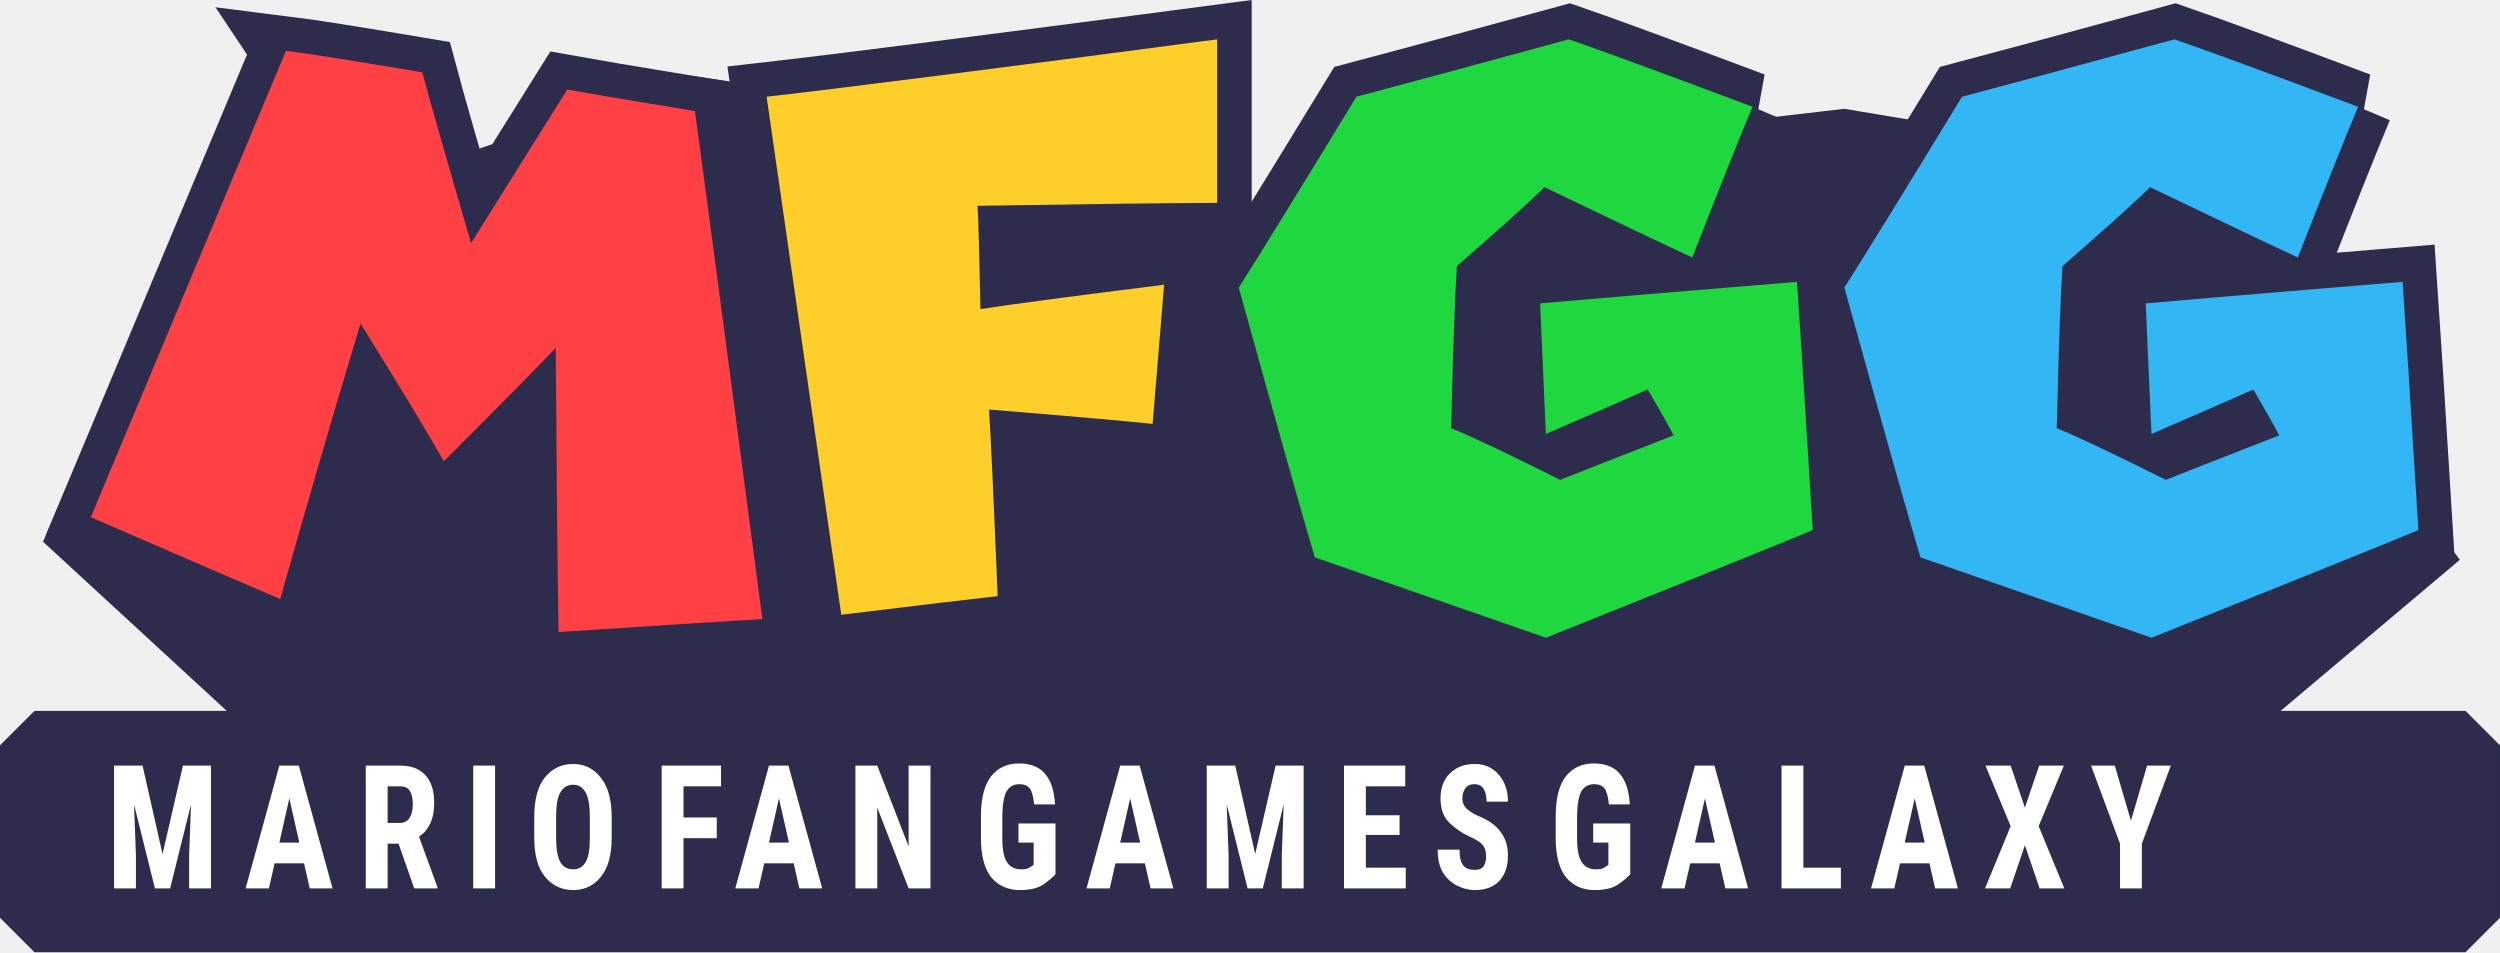
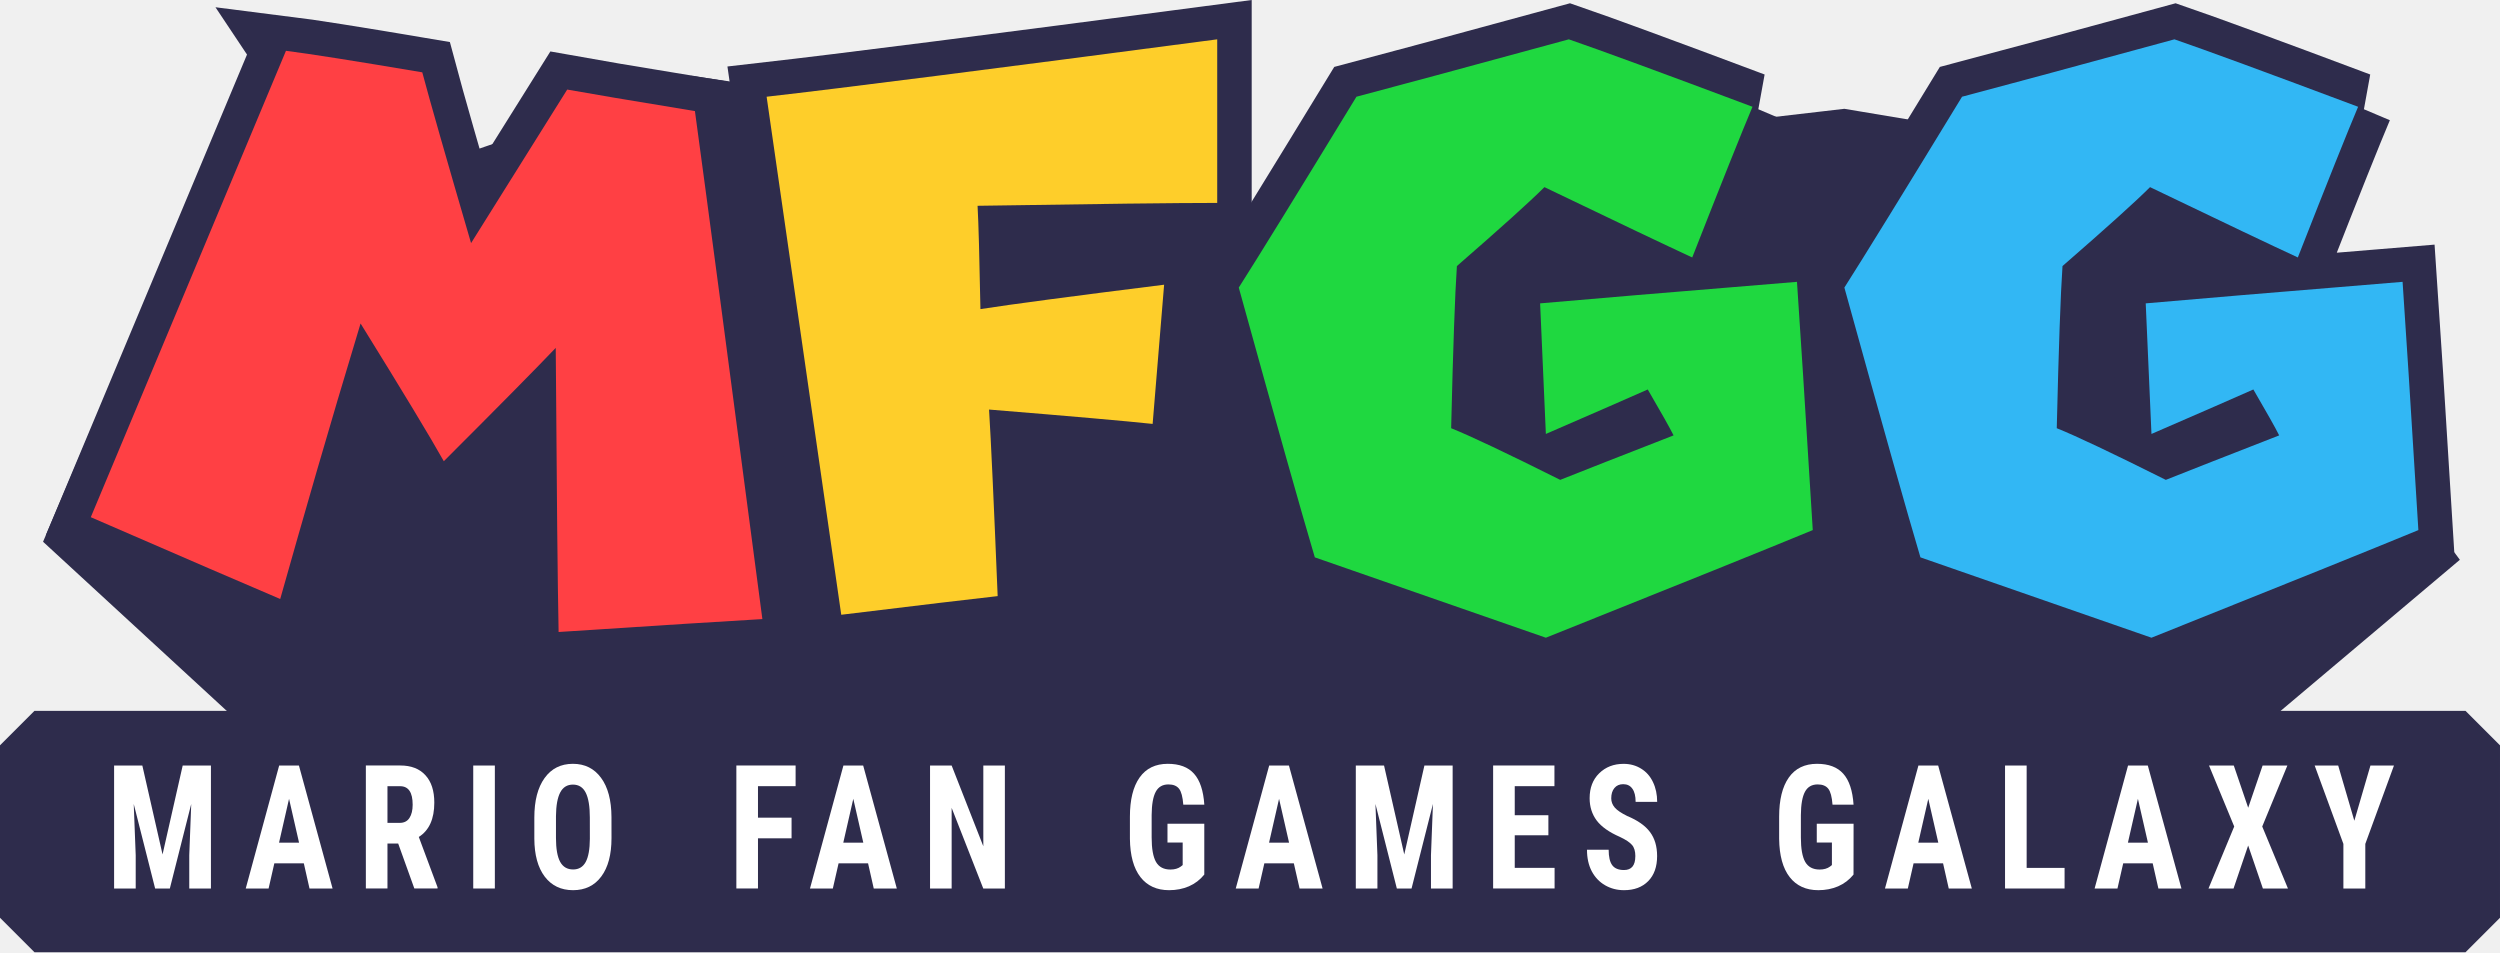
<svg xmlns="http://www.w3.org/2000/svg" width="76.729mm" height="29.225mm" viewBox="0 0 76.729 29.225" version="1.1" id="svg1103">
  <defs id="defs1097" />
  <g id="layer1" transform="translate(-22.51658,-127.4825)">
    <g id="g1044-4" transform="matrix(0.2645833,0,0,0.2645833,-37.94172,91.48472)" style="font-size:170.667px;line-height:1.25;font-family:'Century Gothic';-inkscape-font-specification:'Century Gothic'">
      <path style="fill:#2e2c4c;stroke:#2e2c4c;stroke-width:8;stroke-linecap:square;stroke-linejoin:miter;stroke-miterlimit:4;stroke-dasharray:none;stroke-dashoffset:9.6;paint-order:markers stroke fill" d="m 238.284,197.867 32,29.463 h 206.111 l 32,-26.976 -30.989,-41.774 -35.058,-5.865 -29.774,3.459 -35.575,10.066 -58.285,-15.88 -9.627,-1.409 -58.526,20.081 z" id="path1026-2" />
      <g id="g970-5" transform="translate(1.000243)" style="fill:#fecd0d;stroke:#2e2c4c;stroke-width:8;stroke-linecap:square;stroke-linejoin:miter;stroke-miterlimit:4;stroke-dasharray:none;paint-order:markers stroke fill">
        <path d="m 260.673,141.949 c 2.663,0.333 7.935,1.165 15.814,2.497 0.888,3.329 2.774,9.932 5.66,19.809 1.887,-2.996 5.604,-8.933 11.153,-17.811 2.441,0.444 7.38,1.276 14.815,2.497 1.332,9.766 3.94,29.408 7.824,58.927 -3.884,0.222 -11.763,0.721 -23.637,1.498 -0.111,-5.438 -0.222,-16.424 -0.333,-32.959 -2.108,2.219 -6.436,6.603 -12.984,13.15 -1.554,-2.774 -4.772,-8.101 -9.655,-15.98 -3.775,12.454 -6.569,22.235 -9.322,31.96 -3.662,-1.554 -10.986,-4.716 -21.973,-9.488 3.773,-8.989 11.319,-27.022 22.639,-54.099 z" style="font-style:normal;font-variant:normal;font-weight:normal;font-stretch:normal;font-size:170.667px;font-family:MarioNett;-inkscape-font-specification:MarioNett;fill:#ff4044;fill-opacity:1;stroke:#2e2c4c;stroke-width:8;stroke-linecap:square;stroke-linejoin:miter;stroke-miterlimit:4;stroke-dasharray:none;paint-order:markers stroke fill" id="path835-6" />
        <path d="m 368.7,140.617 q 0,4.661 0,18.976 -6.991,0 -27.799,0.333 0.166,2.996 0.333,11.985 5.327,-0.832 21.307,-2.83 -0.333,4.161 -1.332,16.147 -4.661,-0.499 -18.976,-1.665 0.333,5.327 0.999,21.64 -4.494,0.499 -18.144,2.164 -2.164,-14.981 -8.656,-60.092 13.15,-1.498 52.268,-6.658 z" style="font-style:normal;font-variant:normal;font-weight:normal;font-stretch:normal;font-size:170.667px;font-family:MarioNett;-inkscape-font-specification:MarioNett;fill:#fece2a;fill-opacity:1;stroke:#2e2c4c;stroke-width:8;stroke-linecap:square;stroke-linejoin:miter;stroke-miterlimit:4;stroke-dasharray:none;paint-order:markers stroke fill" id="path837-0" />
        <path d="m 430.793,148.441 q -1.831,4.328 -6.991,17.478 -4.328,-1.998 -17.145,-8.157 -2.497,2.497 -10.154,9.155 -0.333,4.827 -0.666,18.81 3.329,1.332 12.651,5.993 3.329,-1.332 13.15,-5.16 -0.666,-1.332 -2.996,-5.327 -2.996,1.332 -11.819,5.16 -0.166,-3.829 -0.666,-15.148 7.491,-0.666 29.796,-2.497 0.499,7.158 1.831,28.798 -7.657,3.163 -30.961,12.484 -6.658,-2.33 -26.8,-9.322 -2.33,-7.824 -8.822,-31.294 3.496,-5.493 13.65,-22.139 6.325,-1.665 24.636,-6.658 5.327,1.831 21.307,7.824 z" style="font-style:normal;font-variant:normal;font-weight:normal;font-stretch:normal;font-size:170.667px;font-family:MarioNett;-inkscape-font-specification:MarioNett;fill:#1fd840;fill-opacity:1;stroke:#2e2c4c;stroke-width:8;stroke-linecap:square;stroke-linejoin:miter;stroke-miterlimit:4;stroke-dasharray:none;paint-order:markers stroke fill" id="path839-1" />
        <path d="m 501.043,148.441 q -1.831,4.328 -6.991,17.478 -4.328,-1.998 -17.145,-8.157 -2.497,2.497 -10.154,9.155 -0.333,4.827 -0.666,18.81 3.329,1.332 12.651,5.993 3.329,-1.332 13.15,-5.16 -0.666,-1.332 -2.996,-5.327 -2.996,1.332 -11.819,5.16 -0.166,-3.829 -0.666,-15.148 7.491,-0.666 29.796,-2.497 0.499,7.158 1.831,28.798 -7.657,3.163 -30.961,12.484 -6.658,-2.33 -26.8,-9.322 -2.33,-7.824 -8.822,-31.294 3.496,-5.493 13.65,-22.139 6.325,-1.665 24.636,-6.658 5.327,1.831 21.307,7.824 z" style="font-style:normal;font-variant:normal;font-weight:normal;font-stretch:normal;font-size:170.667px;font-family:MarioNett;-inkscape-font-specification:MarioNett;fill:#32b7f4;fill-opacity:1;stroke:#2e2c4c;stroke-width:8;stroke-linecap:square;stroke-linejoin:miter;stroke-miterlimit:4;stroke-dasharray:none;paint-order:markers stroke fill" id="path841-4" />
      </g>
    </g>
    <rect style="font-size:170.667px;line-height:1.25;font-family:'Century Gothic';-inkscape-font-specification:'Century Gothic';fill:#2e2c4c;fill-rule:nonzero;stroke:#2e2c4c;stroke-width:2.117;stroke-linecap:butt;stroke-linejoin:miter;stroke-miterlimit:1;stroke-dasharray:none;stroke-dashoffset:9.6;stroke-opacity:1;paint-order:markers stroke fill" id="rect1036-6" width="74.612" height="5.292" x="23.575" y="150.358" />
-     <text xml:space="preserve" style="font-style:normal;font-variant:normal;font-weight:bold;font-stretch:normal;font-size:4.952px;line-height:0;font-family:'Roboto Condensed';-inkscape-font-specification:'Roboto Condensed, Bold';font-variant-ligatures:normal;font-variant-caps:normal;font-variant-numeric:normal;font-variant-east-asian:normal;letter-spacing:0.762px;fill-rule:nonzero;stroke:none;stroke-width:3.18;stroke-linecap:butt;stroke-linejoin:miter;stroke-miterlimit:1;stroke-dasharray:none;stroke-opacity:1;paint-order:markers stroke fill" x="27.609" y="144.362" id="text948-3" transform="scale(0.9328591,1.071973)">
-       <tspan id="tspan946-0" x="27.609" y="144.362" style="font-style:normal;font-variant:normal;font-weight:bold;font-stretch:normal;font-size:4.952px;font-family:'Roboto Condensed';-inkscape-font-specification:'Roboto Condensed, Bold';font-variant-ligatures:normal;font-variant-caps:normal;font-variant-numeric:normal;font-variant-east-asian:normal;direction:ltr;fill:#ffffff;fill-rule:nonzero;stroke:none;stroke-width:3.18;stroke-linecap:butt;stroke-linejoin:miter;stroke-miterlimit:1;stroke-dasharray:none;stroke-opacity:1;paint-order:markers stroke fill" rotate="0 0 0 0 0 0 0 0 0 0 0 0 0 0 0 0 0 0 0 0 0 0 0">MARIO<tspan style="font-style:normal;font-variant:normal;font-weight:bold;font-stretch:normal;font-size:4.952px;font-family:'Roboto Condensed';-inkscape-font-specification:'Roboto Condensed, Bold';font-variant-ligatures:normal;font-variant-caps:normal;font-variant-numeric:normal;font-variant-east-asian:normal;letter-spacing:1.694px;fill-rule:nonzero;stroke:none;stroke-width:3.18;stroke-linecap:butt;stroke-linejoin:miter;stroke-miterlimit:1;stroke-dasharray:none;stroke-opacity:1;paint-order:markers stroke fill" id="tspan972-8"> </tspan>FAN<tspan style="font-style:normal;font-variant:normal;font-weight:bold;font-stretch:normal;font-size:4.952px;font-family:'Roboto Condensed';-inkscape-font-specification:'Roboto Condensed, Bold';font-variant-ligatures:normal;font-variant-caps:normal;font-variant-numeric:normal;font-variant-east-asian:normal;letter-spacing:1.694px;fill-rule:nonzero;stroke:none;stroke-width:3.18;stroke-linecap:butt;stroke-linejoin:miter;stroke-miterlimit:1;stroke-dasharray:none;stroke-opacity:1;paint-order:markers stroke fill" id="tspan978-9"> </tspan>GAMES<tspan style="font-style:normal;font-variant:normal;font-weight:bold;font-stretch:normal;font-size:4.952px;font-family:'Roboto Condensed';-inkscape-font-specification:'Roboto Condensed, Bold';font-variant-ligatures:normal;font-variant-caps:normal;font-variant-numeric:normal;font-variant-east-asian:normal;letter-spacing:1.694px;fill-rule:nonzero;stroke:none;stroke-width:3.18;stroke-linecap:butt;stroke-linejoin:miter;stroke-miterlimit:1;stroke-dasharray:none;stroke-opacity:1;paint-order:markers stroke fill" id="tspan980-5"> </tspan>GALAXY</tspan>
-     </text>
+     <g aria-label="MARIO FAN GAMES GALAXY" transform="scale(0.9328591,1.071973)" id="text948-3" style="font-style:normal;font-variant:normal;font-weight:bold;font-stretch:normal;font-size:4.952px;line-height:0;font-family:'Roboto Condensed';-inkscape-font-specification:'Roboto Condensed, Bold';font-variant-ligatures:normal;font-variant-caps:normal;font-variant-numeric:normal;font-variant-east-asian:normal;letter-spacing:0.762px;fill-rule:nonzero;stroke:none;stroke-width:3.18;stroke-linecap:butt;stroke-linejoin:miter;stroke-miterlimit:1;stroke-dasharray:none;stroke-opacity:1;paint-order:markers stroke fill">
+       <path d="m 28.82,140.841 0.665,2.546 0.663,-2.546 h 0.929 v 3.521 h -0.713 v -0.953 l 0.065,-1.468 -0.704,2.421 h -0.484 l -0.704,-2.421 0.065,1.468 v 0.953 h -0.711 v -3.521 z" style="font-style:normal;font-variant:normal;font-weight:bold;font-stretch:normal;font-size:4.952px;font-family:'Roboto Condensed';-inkscape-font-specification:'Roboto Condensed, Bold';font-variant-ligatures:normal;font-variant-caps:normal;font-variant-numeric:normal;font-variant-east-asian:normal;direction:ltr;fill:#ffffff;fill-rule:nonzero;stroke:none;stroke-width:3.18;stroke-linecap:butt;stroke-linejoin:miter;stroke-miterlimit:1;stroke-dasharray:none;stroke-opacity:1;paint-order:markers stroke fill" id="path851" />
+       <path d="m 34.133,143.641 h -0.97 l -0.189,0.721 h -0.752 l 1.1,-3.521 h 0.65 l 1.107,3.521 h -0.759 z m -0.815,-0.592 h 0.658 l -0.329,-1.255 z" style="font-style:normal;font-variant:normal;font-weight:bold;font-stretch:normal;font-size:4.952px;font-family:'Roboto Condensed';-inkscape-font-specification:'Roboto Condensed, Bold';font-variant-ligatures:normal;font-variant-caps:normal;font-variant-numeric:normal;font-variant-east-asian:normal;direction:ltr;fill:#ffffff;fill-rule:nonzero;stroke:none;stroke-width:3.18;stroke-linecap:butt;stroke-linejoin:miter;stroke-miterlimit:1;stroke-dasharray:none;stroke-opacity:1;paint-order:markers stroke fill" id="path853" />
+       <path d="m 37.238,143.075 h -0.353 v 1.286 h -0.711 v -3.521 h 1.134 q 0.534,0 0.825,0.278 0.293,0.276 0.293,0.786 0,0.701 -0.51,0.982 l 0.617,1.441 v 0.034 h -0.764 z m -0.353,-0.592 h 0.404 q 0.213,0 0.319,-0.14 0.106,-0.143 0.106,-0.38 0,-0.53 -0.413,-0.53 h -0.416 z" style="font-style:normal;font-variant:normal;font-weight:bold;font-stretch:normal;font-size:4.952px;font-family:'Roboto Condensed';-inkscape-font-specification:'Roboto Condensed, Bold';font-variant-ligatures:normal;font-variant-caps:normal;font-variant-numeric:normal;font-variant-east-asian:normal;direction:ltr;fill:#ffffff;fill-rule:nonzero;stroke:none;stroke-width:3.18;stroke-linecap:butt;stroke-linejoin:miter;stroke-miterlimit:1;stroke-dasharray:none;stroke-opacity:1;paint-order:markers stroke fill" id="path855" />
+       <path d="m 40.418,144.362 h -0.711 v -3.521 h 0.711 z" style="font-style:normal;font-variant:normal;font-weight:bold;font-stretch:normal;font-size:4.952px;font-family:'Roboto Condensed';-inkscape-font-specification:'Roboto Condensed, Bold';font-variant-ligatures:normal;font-variant-caps:normal;font-variant-numeric:normal;font-variant-east-asian:normal;direction:ltr;fill:#ffffff;fill-rule:nonzero;stroke:none;stroke-width:3.18;stroke-linecap:butt;stroke-linejoin:miter;stroke-miterlimit:1;stroke-dasharray:none;stroke-opacity:1;paint-order:markers stroke fill" id="path857" />
+       <path d="m 44.256,142.918 q 0,0.709 -0.336,1.1 -0.334,0.392 -0.929,0.392 -0.592,0 -0.931,-0.387 -0.339,-0.389 -0.343,-1.088 v -0.602 q 0,-0.725 0.336,-1.132 0.336,-0.409 0.933,-0.409 0.588,0 0.926,0.401 0.339,0.399 0.343,1.122 z m -0.713,-0.59 q 0,-0.476 -0.135,-0.709 -0.135,-0.232 -0.421,-0.232 -0.283,0 -0.418,0.225 -0.135,0.222 -0.14,0.679 v 0.626 q 0,0.462 0.138,0.682 0.138,0.218 0.426,0.218 0.278,0 0.413,-0.213 0.135,-0.215 0.138,-0.665 z" style="font-style:normal;font-variant:normal;font-weight:bold;font-stretch:normal;font-size:4.952px;font-family:'Roboto Condensed';-inkscape-font-specification:'Roboto Condensed, Bold';font-variant-ligatures:normal;font-variant-caps:normal;font-variant-numeric:normal;font-variant-east-asian:normal;direction:ltr;fill:#ffffff;fill-rule:nonzero;stroke:none;stroke-width:3.18;stroke-linecap:butt;stroke-linejoin:miter;stroke-miterlimit:1;stroke-dasharray:none;stroke-opacity:1;paint-order:markers stroke fill" id="path859" />
+       <path d="m 50.18,142.925 h -1.105 v 1.436 h -0.711 v -3.521 h 1.949 v 0.592 h -1.238 v 0.902 h 1.105 z" style="font-style:normal;font-variant:normal;font-weight:bold;font-stretch:normal;font-size:4.952px;font-family:'Roboto Condensed';-inkscape-font-specification:'Roboto Condensed, Bold';font-variant-ligatures:normal;font-variant-caps:normal;font-variant-numeric:normal;font-variant-east-asian:normal;direction:ltr;fill:#ffffff;fill-rule:nonzero;stroke:none;stroke-width:3.18;stroke-linecap:butt;stroke-linejoin:miter;stroke-miterlimit:1;stroke-dasharray:none;stroke-opacity:1;paint-order:markers stroke fill" id="path861" />
+       <path d="m 52.697,143.641 h -0.97 l -0.189,0.721 h -0.752 l 1.1,-3.521 h 0.65 l 1.107,3.521 h -0.759 z m -0.815,-0.592 h 0.658 l -0.329,-1.255 z" style="font-style:normal;font-variant:normal;font-weight:bold;font-stretch:normal;font-size:4.952px;font-family:'Roboto Condensed';-inkscape-font-specification:'Roboto Condensed, Bold';font-variant-ligatures:normal;font-variant-caps:normal;font-variant-numeric:normal;font-variant-east-asian:normal;direction:ltr;fill:#ffffff;fill-rule:nonzero;stroke:none;stroke-width:3.18;stroke-linecap:butt;stroke-linejoin:miter;stroke-miterlimit:1;stroke-dasharray:none;stroke-opacity:1;paint-order:markers stroke fill" id="path863" />
+       <path d="M 57.198,144.362 H 56.487 l -1.04,-2.309 v 2.309 h -0.711 v -3.521 h 0.711 l 1.042,2.312 v -2.312 h 0.709 z" style="font-style:normal;font-variant:normal;font-weight:bold;font-stretch:normal;font-size:4.952px;font-family:'Roboto Condensed';-inkscape-font-specification:'Roboto Condensed, Bold';font-variant-ligatures:normal;font-variant-caps:normal;font-variant-numeric:normal;font-variant-east-asian:normal;direction:ltr;fill:#ffffff;fill-rule:nonzero;stroke:none;stroke-width:3.18;stroke-linecap:butt;stroke-linejoin:miter;stroke-miterlimit:1;stroke-dasharray:none;stroke-opacity:1;paint-order:markers stroke fill" id="path865" />
+       <path d="m 63.759,143.963 q -0.206,0.222 -0.505,0.336 -0.297,0.111 -0.653,0.111 -0.607,0 -0.943,-0.375 -0.336,-0.377 -0.346,-1.095 v -0.634 q 0,-0.728 0.317,-1.12 0.319,-0.394 0.929,-0.394 0.573,0 0.863,0.283 0.293,0.283 0.339,0.887 h -0.692 q -0.029,-0.336 -0.14,-0.457 -0.111,-0.123 -0.348,-0.123 -0.288,0 -0.418,0.21 -0.131,0.21 -0.135,0.67 v 0.638 q 0,0.481 0.143,0.701 0.145,0.218 0.474,0.218 0.21,0 0.341,-0.085 l 0.063,-0.043 v -0.646 H 62.548 v -0.537 h 1.211 z" style="font-style:normal;font-variant:normal;font-weight:bold;font-stretch:normal;font-size:4.952px;font-family:'Roboto Condensed';-inkscape-font-specification:'Roboto Condensed, Bold';font-variant-ligatures:normal;font-variant-caps:normal;font-variant-numeric:normal;font-variant-east-asian:normal;direction:ltr;fill:#ffffff;fill-rule:nonzero;stroke:none;stroke-width:3.18;stroke-linecap:butt;stroke-linejoin:miter;stroke-miterlimit:1;stroke-dasharray:none;stroke-opacity:1;paint-order:markers stroke fill" id="path867" />
+       <path d="m 66.705,143.641 h -0.97 l -0.189,0.721 h -0.752 l 1.1,-3.521 h 0.65 l 1.107,3.521 H 66.894 Z m -0.815,-0.592 h 0.658 l -0.329,-1.255 z" style="font-style:normal;font-variant:normal;font-weight:bold;font-stretch:normal;font-size:4.952px;font-family:'Roboto Condensed';-inkscape-font-specification:'Roboto Condensed, Bold';font-variant-ligatures:normal;font-variant-caps:normal;font-variant-numeric:normal;font-variant-east-asian:normal;direction:ltr;fill:#ffffff;fill-rule:nonzero;stroke:none;stroke-width:3.18;stroke-linecap:butt;stroke-linejoin:miter;stroke-miterlimit:1;stroke-dasharray:none;stroke-opacity:1;paint-order:markers stroke fill" id="path869" />
+       <path d="m 69.673,140.841 0.665,2.546 0.663,-2.546 h 0.929 v 3.521 h -0.713 v -0.953 l 0.065,-1.468 -0.704,2.421 h -0.484 l -0.704,-2.421 0.065,1.468 v 0.953 h -0.711 v -3.521 z" style="font-style:normal;font-variant:normal;font-weight:bold;font-stretch:normal;font-size:4.952px;font-family:'Roboto Condensed';-inkscape-font-specification:'Roboto Condensed, Bold';font-variant-ligatures:normal;font-variant-caps:normal;font-variant-numeric:normal;font-variant-east-asian:normal;direction:ltr;fill:#ffffff;fill-rule:nonzero;stroke:none;stroke-width:3.18;stroke-linecap:butt;stroke-linejoin:miter;stroke-miterlimit:1;stroke-dasharray:none;stroke-opacity:1;paint-order:markers stroke fill" id="path871" />
+       <path d="m 75.08,142.838 h -1.107 v 0.933 h 1.311 v 0.59 h -2.022 v -3.521 h 2.017 v 0.592 h -1.306 v 0.832 h 1.107 z" style="font-style:normal;font-variant:normal;font-weight:bold;font-stretch:normal;font-size:4.952px;font-family:'Roboto Condensed';-inkscape-font-specification:'Roboto Condensed, Bold';font-variant-ligatures:normal;font-variant-caps:normal;font-variant-numeric:normal;font-variant-east-asian:normal;direction:ltr;fill:#ffffff;fill-rule:nonzero;stroke:none;stroke-width:3.18;stroke-linecap:butt;stroke-linejoin:miter;stroke-miterlimit:1;stroke-dasharray:none;stroke-opacity:1;paint-order:markers stroke fill" id="path873" />
+       <path d="m 77.941,143.438 q 0,-0.215 -0.111,-0.324 -0.109,-0.111 -0.399,-0.23 -0.53,-0.201 -0.762,-0.469 -0.232,-0.271 -0.232,-0.638 0,-0.445 0.314,-0.713 0.317,-0.271 0.803,-0.271 0.324,0 0.578,0.138 0.254,0.135 0.389,0.384 0.138,0.249 0.138,0.566 h -0.709 q 0,-0.247 -0.106,-0.375 -0.104,-0.131 -0.302,-0.131 -0.186,0 -0.29,0.111 -0.104,0.109 -0.104,0.295 0,0.145 0.116,0.264 0.116,0.116 0.411,0.242 0.515,0.186 0.747,0.457 0.235,0.271 0.235,0.689 0,0.459 -0.293,0.718 -0.293,0.259 -0.796,0.259 -0.341,0 -0.621,-0.14 -0.28,-0.14 -0.44,-0.401 -0.157,-0.261 -0.157,-0.617 h 0.713 q 0,0.305 0.118,0.443 0.118,0.138 0.387,0.138 0.372,0 0.372,-0.394 z" style="font-style:normal;font-variant:normal;font-weight:bold;font-stretch:normal;font-size:4.952px;font-family:'Roboto Condensed';-inkscape-font-specification:'Roboto Condensed, Bold';font-variant-ligatures:normal;font-variant-caps:normal;font-variant-numeric:normal;font-variant-east-asian:normal;direction:ltr;fill:#ffffff;fill-rule:nonzero;stroke:none;stroke-width:3.18;stroke-linecap:butt;stroke-linejoin:miter;stroke-miterlimit:1;stroke-dasharray:none;stroke-opacity:1;paint-order:markers stroke fill" id="path875" />
+       <path d="m 85.119,143.963 q -0.206,0.222 -0.505,0.336 -0.297,0.111 -0.653,0.111 -0.607,0 -0.943,-0.375 -0.336,-0.377 -0.346,-1.095 v -0.634 q 0,-0.728 0.317,-1.12 0.319,-0.394 0.929,-0.394 0.573,0 0.863,0.283 0.293,0.283 0.339,0.887 h -0.692 q -0.029,-0.336 -0.14,-0.457 -0.111,-0.123 -0.348,-0.123 -0.288,0 -0.418,0.21 -0.131,0.21 -0.135,0.67 v 0.638 q 0,0.481 0.143,0.701 0.145,0.218 0.474,0.218 0.21,0 0.341,-0.085 l 0.063,-0.043 v -0.646 h -0.498 v -0.537 h 1.211 z" style="font-style:normal;font-variant:normal;font-weight:bold;font-stretch:normal;font-size:4.952px;font-family:'Roboto Condensed';-inkscape-font-specification:'Roboto Condensed, Bold';font-variant-ligatures:normal;font-variant-caps:normal;font-variant-numeric:normal;font-variant-east-asian:normal;direction:ltr;fill:#ffffff;fill-rule:nonzero;stroke:none;stroke-width:3.18;stroke-linecap:butt;stroke-linejoin:miter;stroke-miterlimit:1;stroke-dasharray:none;stroke-opacity:1;paint-order:markers stroke fill" id="path877" />
+       <path d="m 88.065,143.641 h -0.97 l -0.189,0.721 h -0.752 l 1.1,-3.521 h 0.65 l 1.107,3.521 h -0.759 z m -0.815,-0.592 h 0.658 l -0.329,-1.255 z" style="font-style:normal;font-variant:normal;font-weight:bold;font-stretch:normal;font-size:4.952px;font-family:'Roboto Condensed';-inkscape-font-specification:'Roboto Condensed, Bold';font-variant-ligatures:normal;font-variant-caps:normal;font-variant-numeric:normal;font-variant-east-asian:normal;direction:ltr;fill:#ffffff;fill-rule:nonzero;stroke:none;stroke-width:3.18;stroke-linecap:butt;stroke-linejoin:miter;stroke-miterlimit:1;stroke-dasharray:none;stroke-opacity:1;paint-order:markers stroke fill" id="path879" />
+       <path d="m 90.815,143.772 h 1.248 v 0.59 h -1.959 v -3.521 h 0.711 z" style="font-style:normal;font-variant:normal;font-weight:bold;font-stretch:normal;font-size:4.952px;font-family:'Roboto Condensed';-inkscape-font-specification:'Roboto Condensed, Bold';font-variant-ligatures:normal;font-variant-caps:normal;font-variant-numeric:normal;font-variant-east-asian:normal;direction:ltr;fill:#ffffff;fill-rule:nonzero;stroke:none;stroke-width:3.18;stroke-linecap:butt;stroke-linejoin:miter;stroke-miterlimit:1;stroke-dasharray:none;stroke-opacity:1;paint-order:markers stroke fill" id="path881" />
+       <path d="m 94.962,143.641 h -0.97 l -0.189,0.721 h -0.752 l 1.1,-3.521 h 0.65 l 1.107,3.521 h -0.759 z m -0.815,-0.592 h 0.658 l -0.329,-1.255 z" style="font-style:normal;font-variant:normal;font-weight:bold;font-stretch:normal;font-size:4.952px;font-family:'Roboto Condensed';-inkscape-font-specification:'Roboto Condensed, Bold';font-variant-ligatures:normal;font-variant-caps:normal;font-variant-numeric:normal;font-variant-east-asian:normal;direction:ltr;fill:#ffffff;fill-rule:nonzero;stroke:none;stroke-width:3.18;stroke-linecap:butt;stroke-linejoin:miter;stroke-miterlimit:1;stroke-dasharray:none;stroke-opacity:1;paint-order:markers stroke fill" id="path883" />
+       <path d="m 98.104,142.05 0.474,-1.209 h 0.815 l -0.827,1.746 0.846,1.775 h -0.825 l -0.484,-1.231 -0.481,1.231 H 96.798 l 0.846,-1.775 -0.829,-1.746 h 0.815 z" style="font-style:normal;font-variant:normal;font-weight:bold;font-stretch:normal;font-size:4.952px;font-family:'Roboto Condensed';-inkscape-font-specification:'Roboto Condensed, Bold';font-variant-ligatures:normal;font-variant-caps:normal;font-variant-numeric:normal;font-variant-east-asian:normal;direction:ltr;fill:#ffffff;fill-rule:nonzero;stroke:none;stroke-width:3.18;stroke-linecap:butt;stroke-linejoin:miter;stroke-miterlimit:1;stroke-dasharray:none;stroke-opacity:1;paint-order:markers stroke fill" id="path885" />
+       <path d="m 101.596,142.422 0.53,-1.581 h 0.774 l -0.943,2.244 v 1.277 h -0.721 v -1.277 l -0.945,-2.244 h 0.774 z" style="font-style:normal;font-variant:normal;font-weight:bold;font-stretch:normal;font-size:4.952px;font-family:'Roboto Condensed';-inkscape-font-specification:'Roboto Condensed, Bold';font-variant-ligatures:normal;font-variant-caps:normal;font-variant-numeric:normal;font-variant-east-asian:normal;direction:ltr;fill:#ffffff;fill-rule:nonzero;stroke:none;stroke-width:3.18;stroke-linecap:butt;stroke-linejoin:miter;stroke-miterlimit:1;stroke-dasharray:none;stroke-opacity:1;paint-order:markers stroke fill" id="path887" />
+     </g>
  </g>
</svg>
